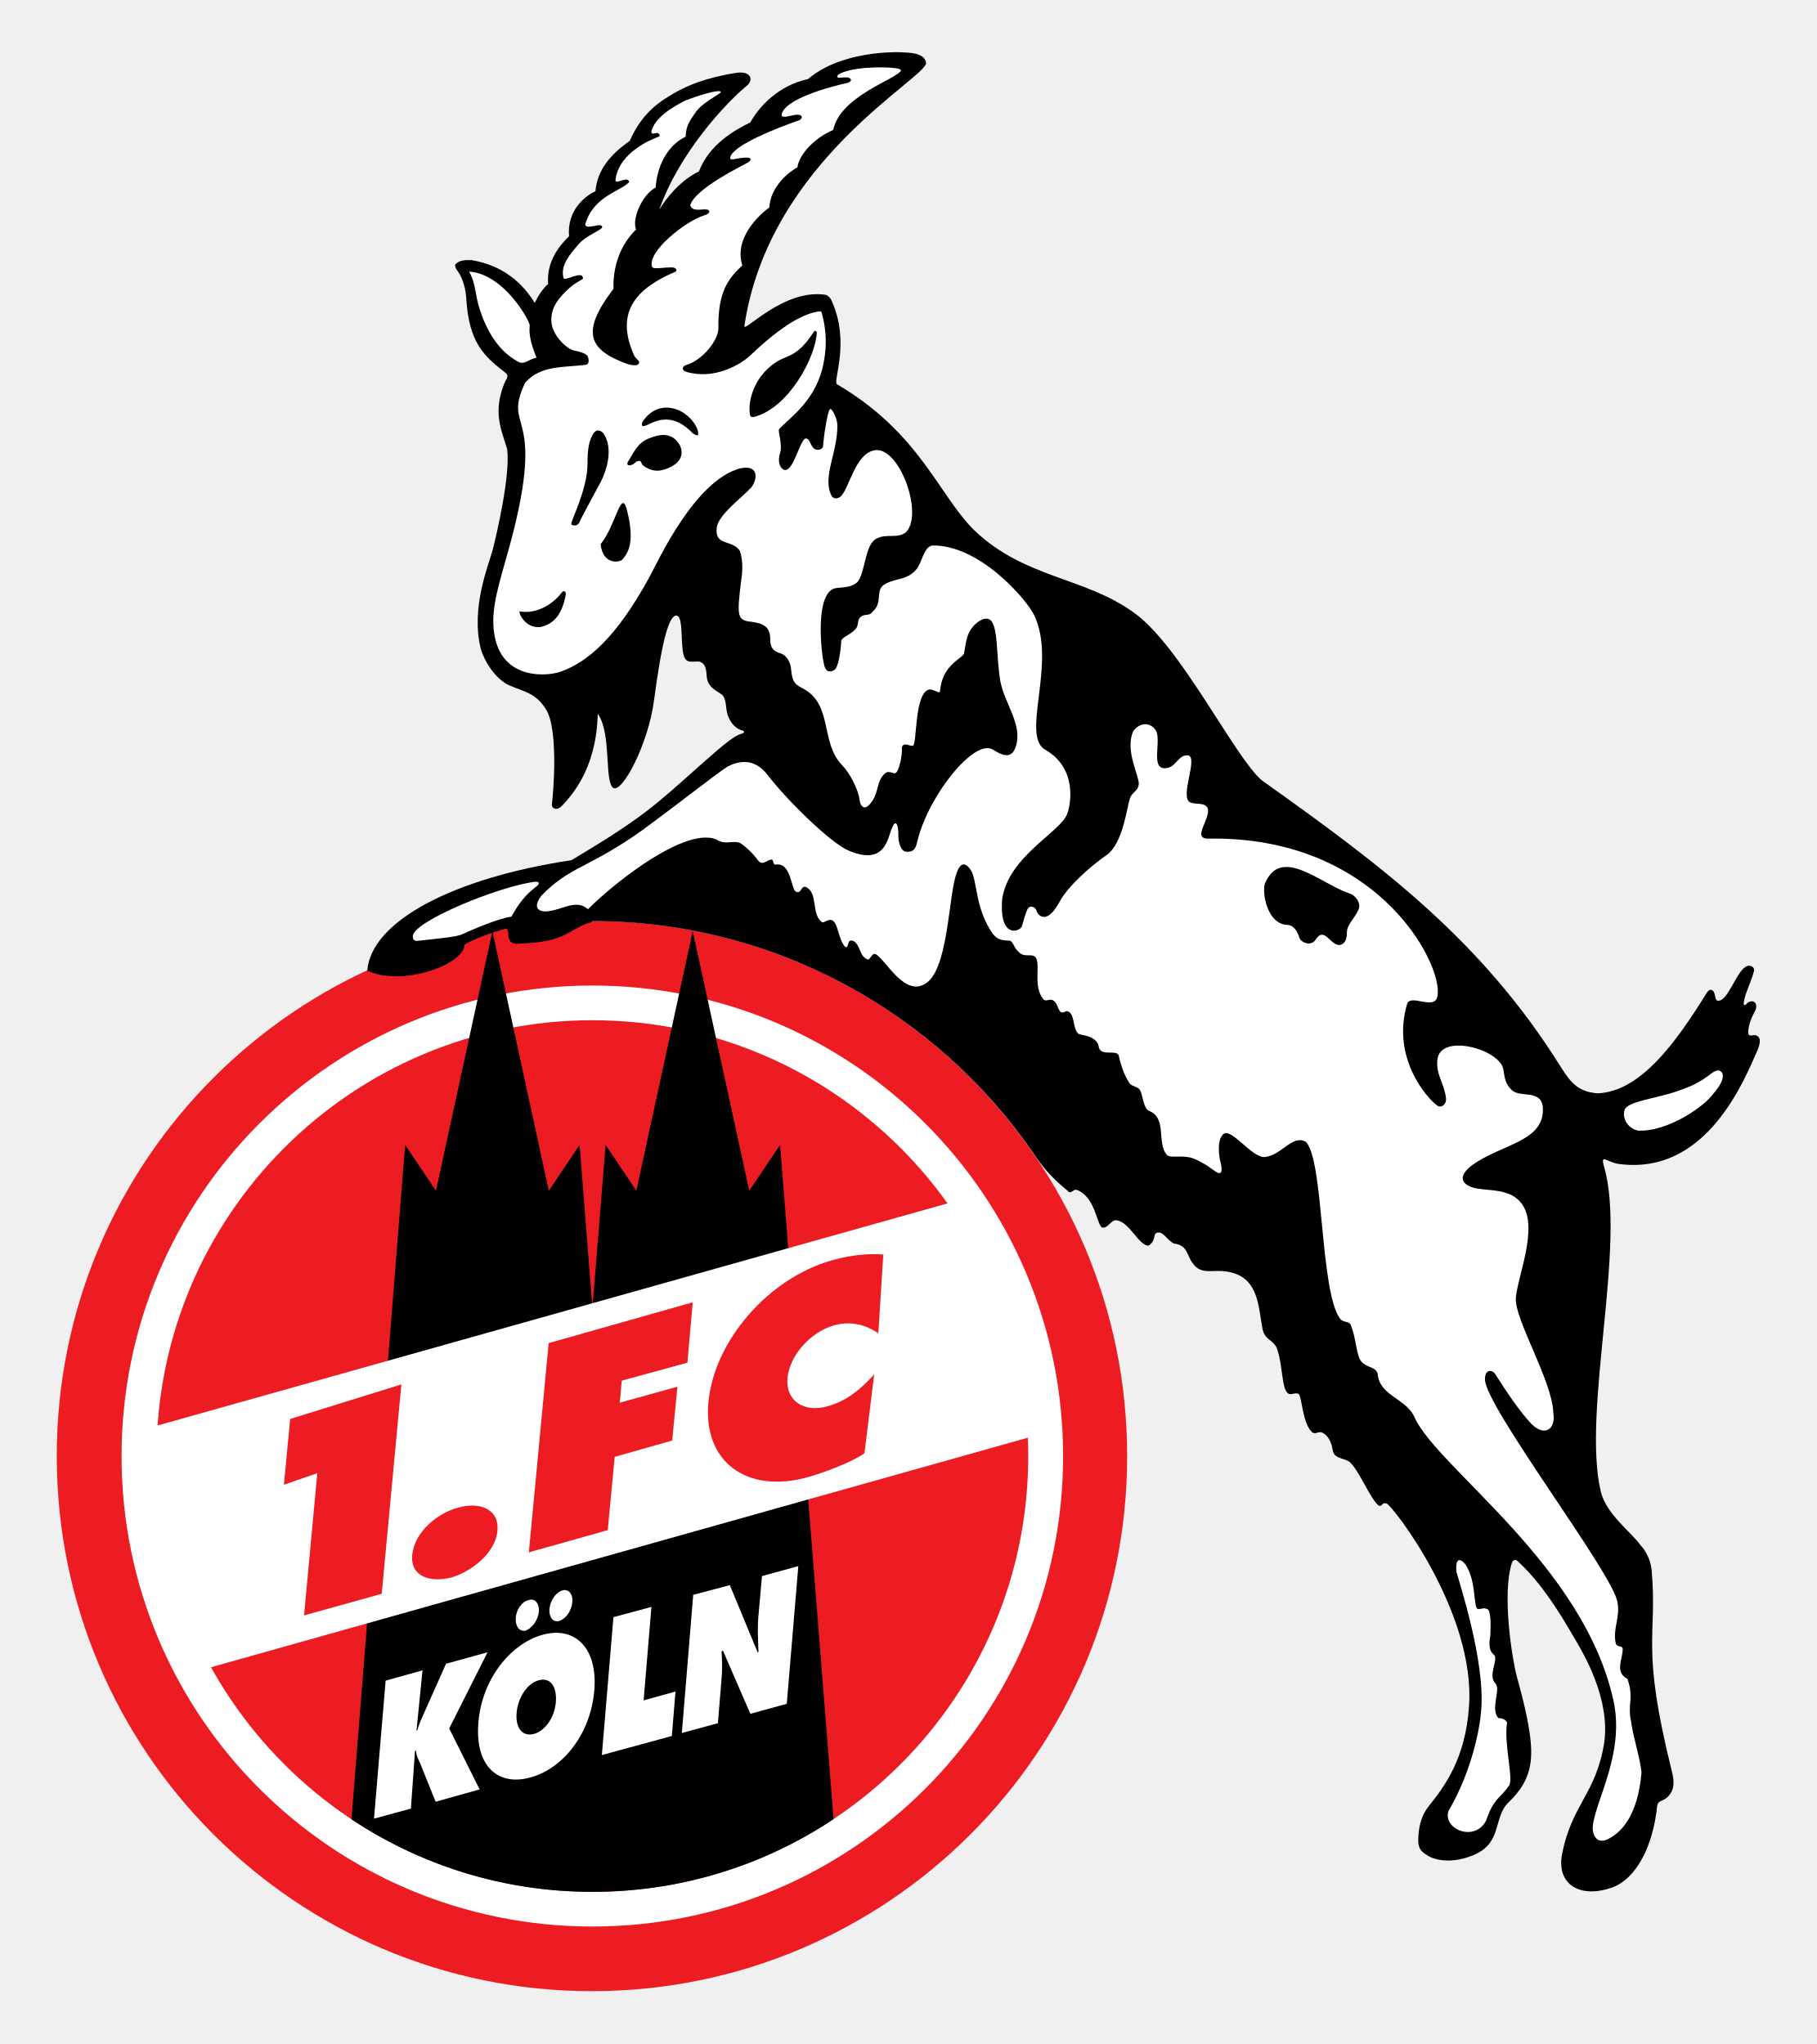
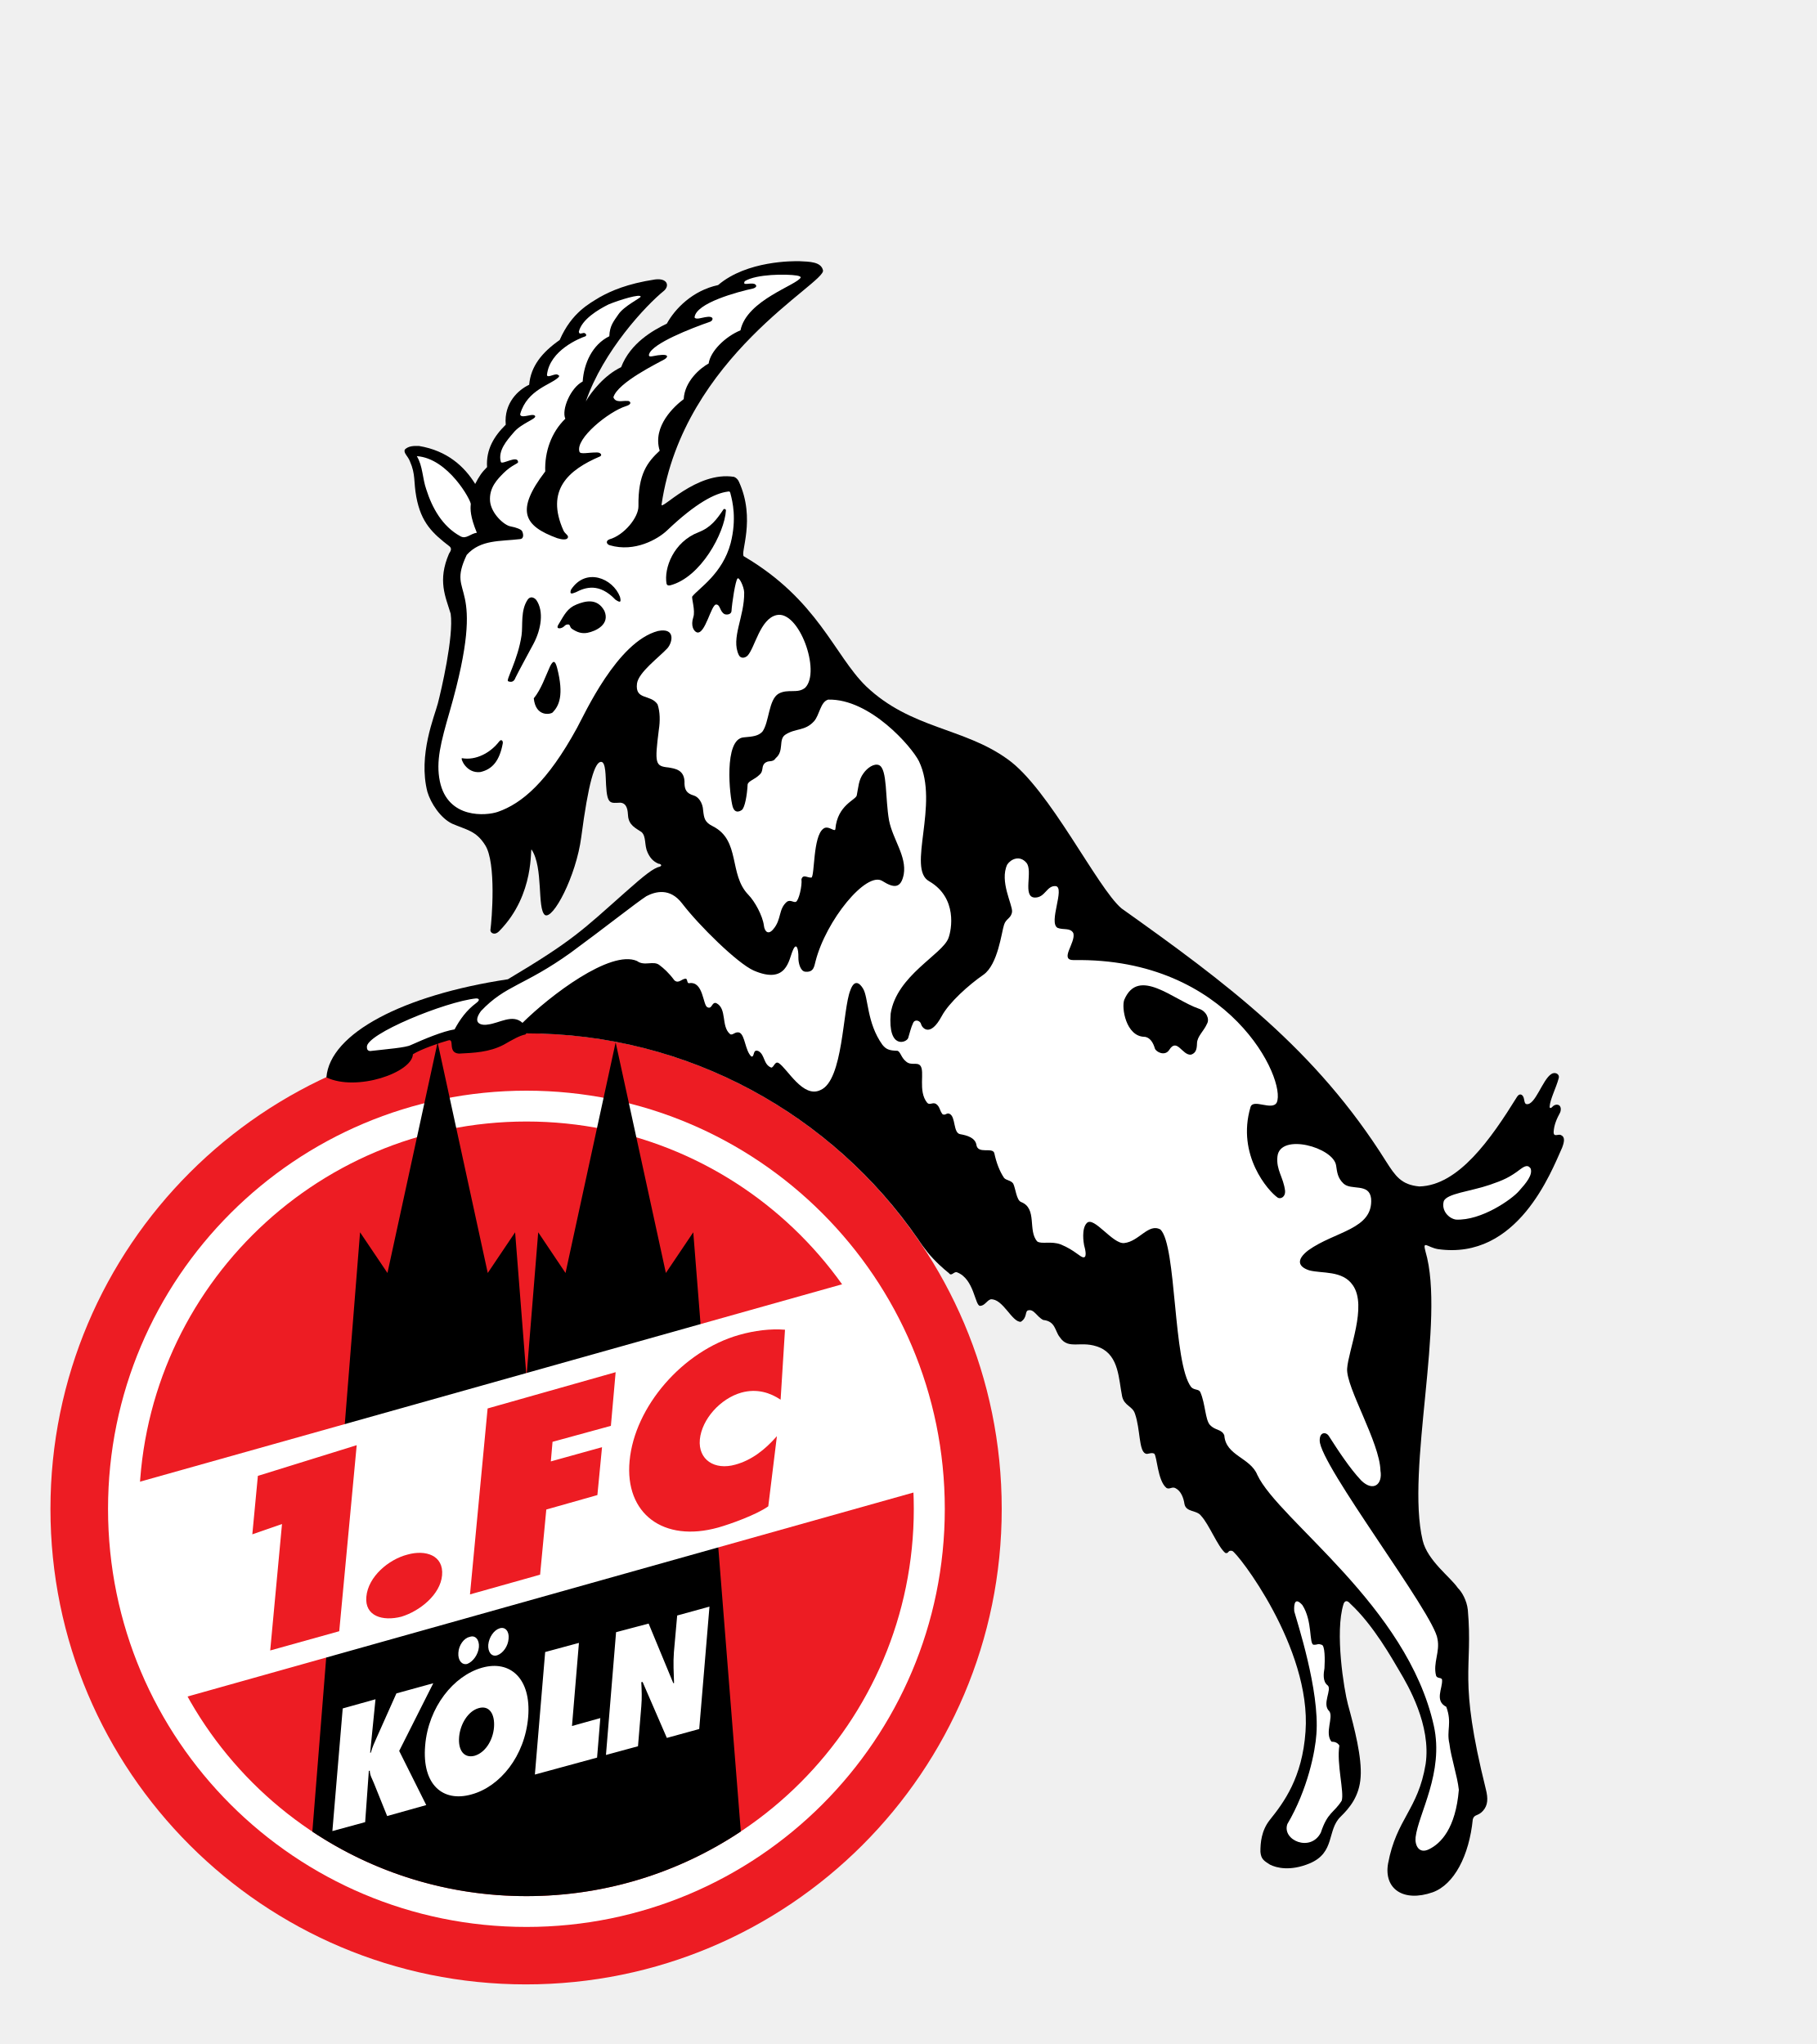
- <svg xmlns="http://www.w3.org/2000/svg" height="638px" width="567px">
+ <svg xmlns="http://www.w3.org/2000/svg" height="638px" width="567px" viewBox="0 0 638 567">
  <path fill="#ed1c23" d="m48.843,454.49c0-75.13,60.927-136.04,136.04-136.04,75.08,0,136.01,60.91,136.01,136.04,0,75.14-60.93,136.02-136.01,136.02-75.11,0-136.04-60.88-136.04-136.02zm-31.127,0.02c0-92.26,74.812-167.04,166.97-167.04,92.28,0,167.08,74.78,167.08,167.04,0,92.25-74.8,167-167.08,167-92.162,0-166.97-74.75-166.97-167z" />
  <path fill="#FFF" d="M37.937,454.51c0-81.12,65.813-146.89,146.94-146.89,81.1,0,146.9,65.77,146.9,146.89,0,81.1-65.8,146.82-146.9,146.82-81.13,0-146.94-65.72-146.94-146.82z" fill-rule="evenodd" />
  <path d="M48.843,454.49c0-75.13,60.927-136.04,136.04-136.04,75.08,0,136.01,60.91,136.01,136.04,0,75.14-60.93,136.02-136.01,136.02-75.11,0-136.04-60.88-136.04-136.02z" fill-rule="evenodd" fill="#ed1c23" />
  <path d="m327.78,366.7c-2.81-2.88-5.32-6.83-5.32-6.83-30.11-43.64-80.54-72.37-137.65-72.37l-0.29,0.37c-2.22,0.45-4.51,1.84-7.66,3.62-5.09,2.66-10.43,2.84-15.69,3.11-4.2-0.27-1.28-5.49-3.84-4.61-2.97,0.82-9.52,3.05-12.33,4.84-0.27,6.46-19.83,13.21-30.38,8.12,1.24-15.49,26.95-28.91,63.73-34.46,22.93-13.67,26.18-17.23,41.27-30.61,6.77-6.01,9.89-8.48,12.09-8.94,0.98-0.41,0.29-1.01-0.5-1.04-2.06-0.89-3.05-2.3-3.81-3.95-1.19-2.54-0.4-5.56-2.1-7.15-2.03-1.38-4.5-2.39-4.75-5.74-0.12-1.69-0.24-4.39-2.7-4.59-3.42,0.1-4.64,0.85-5.02-6.19-0.18-3.06-0.08-8.01-1.67-8.14-2.3-0.23-4.56,7.47-7.04,26.39-1.79,13.75-9.99,29.32-12.81,27.36-2.74-2.38-0.44-16.58-4.62-22.92-0.63-1.13,1.35,15.58-11.26,28.48-1.73,1.87-3.22,0.76-3.22-0.19,0.48-3.48,2.16-23.7-1.85-29.89-3.17-5.08-6.59-5.35-11.58-7.52-4.1-1.96-7.5-7.18-8.69-11.17-3.34-12.93,2.54-26.67,3.67-31.08,1.11-4.25,5.63-23.46,4.5-31.48-1.84-6.1-4.64-11.64-0.6-21.07,0.6-0.98,1.08-1.71,0.28-2.53-6.01-4.63-10.05-8.3-11.75-17.459-1-5.402-0.18-7.797-2.24-12.473-0.71-1.875-2.35-2.933-1.78-4.154,1.28-1.289,3.19-1.289,4.95-1.25,9.98,1.658,15.98,7.249,19.75,13.341,1.3-2.56,2.34-4.128,4.17-5.911-0.41-6.18,2.45-10.867,6.56-14.895-0.7-7.656,4.52-12.333,8.22-14.026,0.58-6.551,4.51-11.366,10.72-15.725,4.23-9.693,10.48-12.828,14.14-15.081,3.9-2.142,9.46-4.666,19.34-6.18,4.27-0.538,5.18,2.113,3.19,3.937-6.42,5.182-21.39,21.185-27.49,38.906,1.93-3.427,6.6-9.285,12.4-12.037,3.28-8.537,11.23-12.947,16.05-15.302,2.81-5.146,9-11.607,18-13.532,10.12-8.663,26.6-8.432,28.61-8.382,3.36,0.166,7.54,0.141,8.22,3.185,1.17,4.41-49,30.221-56.69,82.278-0.27,2.33,12.32-11.861,25.48-9.719,0.74,0.328,1.3,0.866,1.65,1.618,6.13,13.231,0.31,25.391,1.79,26.291,26.03,15.31,31.68,34.66,42.88,45.62,15.78,15.03,34.23,14.46,49.68,25.6,14.69,10.36,31.5,45.24,40.05,52.44,37,26.34,68.16,49.43,92.89,88.85,3.28,5.14,5.34,8.21,11.68,8.8,13.78-0.35,25.14-16.68,34.34-31.52,0.51-0.78,1.16-1.01,1.72-0.56,1.09,0.82,0.49,3.03,1.63,3.17,3.01,0.42,5.56-8.58,8.63-10.55,1.22-0.87,3.04-0.13,2.63,1.43-0.9,3.42-3.05,7.42-3.19,10.04,0,0.65,0.56,0.5,0.89,0.09,0.57-0.68,1.35-0.92,1.97-0.8,1.3,0.29,1.18,1.94,0.81,2.76-1.14,2.11-2.12,4.27-2.26,6.75-0.05,2.1,1.62,0.59,2.63,1.18,1.42,0.64,1.13,2.33,0.36,4.36-3.84,8.51-15.64,39.69-43.68,35.65-3.58-0.63-5.42-3.24-4.33,0.78,7.16,24.15-6.96,76.59-0.97,101.56,1.72,7.14,9.83,12.92,12.32,16.65,1.46,1.41,3.16,4.38,3.53,7.69,1.88,21.3-3.53,23.33,6.33,63.01,0.83,3.26,0.73,5.65-0.97,7.56-1.76,2.01-3.07,1.13-3.61,3.02-1.28,12.79-6.55,22.9-14.08,25.63-10.4,3.62-17.19-1.28-15.68-10.05,2.95-15.85,10.55-18.88,13.2-35,2-13.67-6.26-27.7-9.08-32.46-2.6-4.38-9.21-16.3-17.39-23.86-1.1-1.34-1.98-1.01-2.36,0.12-3.12,9.85,0.15,30.07,1.55,35.29,2.31,8.39,4.95,18.69,4.45,25.52-0.44,6.71-3.86,10.8-7.04,13.9-4.87,4.72-1.76,12.6-10.9,16.41-6.71,2.79-11.64,1.58-13.91,0.41-2.1-1.34-3.11-1.92-3.34-4.5-0.01-3.07,0.31-7.46,3.32-11.22,4.89-6.11,11.39-14.76,12.52-31.02,2.13-29.49-24.09-63.06-25.75-63.44-1.68-0.38-1.09,1.1-2.43,0.71-2.6-2.12-5.7-10.06-8.49-13.03-1.49-2.08-5.25-1.17-5.84-4.14-0.33-2.27-1.25-4.57-3.1-5.54-1.21-0.72-2.09,0.51-3.19-0.09-3.21-2.51-3.34-11.53-4.38-12.1-1.15-0.5-2.22,0.41-3.03,0-2.35-1.01-1.79-8.57-3.66-13.93-0.86-2.8-3.72-2.72-4.52-6.1-1.25-6.13-1.09-14.1-7.67-17.13-6.75-2.94-11.06,1.1-14.27-3.77-1.7-2.09-1.41-5.53-5.78-5.99-2.32-1.16-3.25-3.99-5.34-3.36-1.14,0.33-0.19,2.52-2.53,4-3.13,0.22-6.28-8.25-10.62-7.89-1.44,0.55-2,2.2-3.65,2.3-1.87,0.09-2.02-9.48-8.14-11.79-1.1-0.4-1.91,1.62-2.85,0.27,0,0-2.52-1.91-5.43-4.98zm-156.5,4.95,9.61-14.29,3.99,50.82,4.12-50.82,9.59,14.29,11.06-50.92,6.54-30.09,17.64,81.01,9.62-14.29,16.67,210.08v0.38c-21.55,14.34-47.42,22.69-75.24,22.69-27.79,0-53.63-8.33-75.16-22.63v-0.44l16.72-210.08,9.62,14.29,17.61-81.01,17.61,81.01zm88.84,195.79zm-150.4,0z" />
  <path fill="#FFF" d="m537.48,334.9c0.86,2.28-1.56,5.17-4.07,7.96-2.49,2.9-13.2,10.46-22.13,10.04-2.48-0.37-5.15-3.07-4.31-6.37,0.86-2.79,9.47-3.53,16.11-5.82,4.82-1.64,7.11-2.66,10.93-5.59,2.41-1.82,2.97-0.73,3.47-0.22zm-357.23-258.3c2.62-3.301,7.94-4.804,7.7-5.861-0.45-0.954-2.43-0.088-3.91,0-0.61,0.101-1.45-0.051-1.36-0.788,2.49-8.689,10.98-10.256,13.56-13.008,0.3-0.535,0-0.535-0.67-0.907-1.35-0.061-3.49,1.416-3.49,0.127,1.01-8.661,11.56-12.843,13.55-13.514,0.52-0.449,0.05-1.059-0.6-1.163-0.91,0.104-1.63,0.65-1.76-0.445,1.03-4.305,6.76-7.746,10.46-9.581,3.77-1.553,11.24-3.846,11.24-2.701,0,0.458-5.86,3.301-7.8,6.194-1.61,2.379-3.07,3.936-3.2,7.696-5.99,2.939-8.94,9.577-9.35,15.897-4.24,2.192-7.52,9.899-6.1,13.074-4.91,4.752-7.32,11.632-7.05,18.512-10.6,13.869-7.46,19.159,4.23,23.449,1.72,0.55,3.37,0.65,3.7-0.17,0.4-0.83-1.01-1.34-1.53-2.53-6.36-14.176,1.66-21.262,12.84-26.025,0.88-0.419,0.22-1.416-1.09-1.387-3.02-0.029-5.74,0.737-6.12-0.217-1.63-4.64,10.38-14.218,16.29-16.042,2.53-0.74,1.46-2.001,0.43-1.835-1.6-0.141-4.03,0.777-4.82-1.285,1.5-5.226,15.9-12.142,18.02-13.377,1.31-0.831,1.85-2.308-4.5-1.008-0.62,0.091-1.26,0.091-0.98-0.776,1.21-3.774,14.67-9.032,21.53-11.416,1.08-0.499,1.39-2.193-1.85-1.557-1.16,0.181-3.3,0.957-3.72,0.09,0.42-5.095,15.31-9.032,20.62-10.18,1.2-0.405,1.42-1.094,0.38-1.604-1.69-0.498-4.36,0.827-3.34-0.957,4.01-2.521,14.6-2.56,18.28-1.971,1.03,0.187,1.26,0.418,1.36,0.635-1.13,2.676-18.97,7.888-21.17,18.599-5.34,2.218-10.56,7.302-11.18,11.658-2.81,1.516-8.43,6.143-8.76,12.514-3.07,2.293-11.11,9.426-8.43,18.104-4.3,4.023-7.62,8.151-7.46,19.467,0.07,3.9-4.99,10.22-10.23,11.68-1.46,0.6-0.88,1.79,0.18,2.07,8.75,2.57,16.89-2.17,20.07-5.18,10.1-9.63,16.83-13.093,21.37-13.667,0.83-0.217,0.83,0.383,0.96,0.841,0.65,2.526,2.22,8.646,0.03,17.266-2.87,10.77-11.11,15.77-13.46,18.7-0.41,0.42,1.16,5,0.33,7.34-0.95,2.98,0.12,4.81,1.2,5.27,2.99,1.1,5.11-10.04,6.89-9.76,1.44,0.08,1.2,2.51,2.92,3.39,0.91,0.32,2.24,0.04,2.4-0.97,0.21-3.12,1.37-10.72,2.12-11.54,0.55-0.68,2.25,2.75,2.35,4.86,0.13,8.66-4.75,16.02-1.89,22,0.63,1.27,2.07,1.17,3.07,0.23,2.61-2.8,4.4-12.99,10.22-14.26,7.84-1.74,15.59,19.75,10.06,25.48-2.68,2.28-6.03,0.28-9.37,2.12-3.58,2.09-3.26,10.06-5.72,13.38-1.44,1.46-3.18,1.69-6.54,1.97-7.11,0.54-4.94,20.84-3.84,24.46,0.7,2.15,2.21,1.75,3.22,1.01,1.02-0.87,1.8-5.05,2-8.95,0.29-1.22,2.44-1.73,3.99-3.23,1.68-1.3,0.8-2.71,1.8-3.99,1.46-1.61,2.89-0.19,4.06-1.99,3.07-2.55,0.87-6.55,3.36-8.23,3.63-2.39,6.88-1.2,10.09-4.72,1.98-2.2,2.23-6.83,4.99-7.62,14.72-0.36,29.36,16.6,31.87,21.64,7.28,15.06-4.37,37.8,3.59,42.16,10.03,5.83,7.86,17.14,6.76,19.98-2.17,5.78-18.2,13.11-20.28,26.49-1.03,12.84,5.67,10.18,6.15,8.57,0.51-1.6,0.97-3.71,1.75-5.31,0.63-1.42,2.59-0.79,2.82,0.59,0.38,1.19,3.13,4.63,7.2-2.94,2.58-4.8,9.5-10.99,14.67-14.56,5.11-3.62,6.34-14.94,7.22-17.52,0.67-2.24,2.54-2.24,2.82-4.62,0.18-2.49-4.47-10.68-1.7-16.55,1.3-1.95,4.41-3.35,6.72-0.64,2.45,2.8-1.5,12.01,2.9,12.23,3.76,0.11,4.17-4.3,7.44-4.02,3.31,0.64-2.67,12.79,0.61,14.66,2.01,0.83,4.52-0.14,5.55,1.87,0.93,3.35-5.07,9.46,0.11,9.46,54.82-0.97,74.83,42.16,71.31,50.04-1.65,2.98-8.25-1.48-9.2,1.56-5.01,16.87,6.3,29.64,9.58,31.85,0.97,0.55,2.68-0.23,2.56-2.35-0.55-4.81-3.21-7.38-2.69-12.14,0.93-8.38,19.66-3.21,20.6,3.17,0.37,2.38,0.5,4.35,2.61,6.36,2.66,2.52,9.06-0.32,9.68,5.26,0.81,10.83-12.7,11.46-22.05,18.17-4.46,3.43-3.44,5.81,0.32,7.04,4.51,1.2,11.69-0.08,15.32,5.24,5.16,7.38-1.61,22.82-2.01,29.32-0.38,6.61,11.46,25.9,11.7,35.75,0.84,4.91-2.55,7.57-6.72,3.53-4.02-4.22-8.24-10.72-11.37-15.6-0.91-1.53-3.29-1.63-3.24,1.53-0.05,8.52,40.34,61.09,41.36,69.71,0.93,4.53-1.6,8.38-0.52,12.78,0.35,1.29,2.01,0.55,2.13,1.59,0.23,2.91-2.73,7.34,1.48,9.45,2.11,5.78,0,8.19,1.1,12.97,0.55,4.76,2.8,11.38,3.31,16.18-1.13,13.57-6.33,18.86-10.47,20.87-3.56,1.78-5.03-1.43-4.72-4.19,0.95-8.21,10.04-22.76,6.41-39.15-9.32-42.19-54.46-72.13-62-88.16-2.42-6.04-11.08-6.72-11.57-13.82-0.86-2.29-3.14-1.62-5.07-3.72-1.64-1.83-1.59-7.38-3.33-11.43-0.51-1.27-2.09-0.63-3.26-1.86-6.42-8.45-5.05-49.69-10.77-55.32-4.21-2.35-7.5,4.21-12.75,4.75-4.02,0.43-10.66-9.57-13.1-7.04-1.97,1.96-1.12,7.04-0.96,7.83,0.2,0.71,1.2,4.22-0.16,4.22-1.22,0.05-3.01-2.47-8.09-4.55-3.39-1.23-6.61,0-8.18-1-3.46-3.76,0.12-11.63-5.71-13.88-1.63-0.63-1.92-4.8-2.76-6.47-0.8-1.18-2.47-1.1-3.22-2.01-1.59-2.38-2.69-5.32-3.41-8.66-0.58-2.3-5.91,0.56-6.32-3.08-0.52-2.42-3.36-3.19-5.56-3.58-2.69-0.31-1.57-6.21-3.89-7.19-1-0.45-1.37,0.7-2.42,0.16-1.08-1.35-0.88-2.62-2.24-3.59-1.15-0.78-2.28,0.55-3.13-0.41-3.4-4.13-0.69-11.06-2.46-13.11-1.16-1.27-3.18,0.14-4.95-1.38-1.72-1.32-2-3.49-3.03-3.79-3.02-0.05-4.08-0.6-5.31-2.12-5.51-7.69-4.88-16.55-6.77-19.69-1.23-2.08-3.08-3.37-4.47,0.53-2.75,6.7-2.46,31.67-10.49,35.06-6.16,3.03-11.67-7.6-14.71-9.49-1.35-0.73-1.61,1.53-2.58,1.62-2.8-1.1-2.19-4.45-4.44-5.77-2.22-0.97-1.28,2.14-2.55,1.87-2.19-2.01-2.19-7.41-4.13-8.37-1.58-0.61-2.49,1.22-3.4,0.45-3.17-2.75-0.95-8.9-4.78-10.83-1.65-0.54-1.4,2.25-3.1,1.46-1.65-0.6-1.36-9.3-6.45-8.46-0.75,0.08-0.51-1.1-1.03-1.56-1.51-0.19-2.55,1.91-4.13,0.56-2.14-2.86-3.79-4.23-5.17-5.29-2.15-1.82-5.33,0.47-7.97-1.51-9.3-4.07-30.6,12.2-40.21,21.73-3.5-3.26-8.23,0.18-12.2,0.59-1.43,0.32-5.91,0.13-2.4-4.72,8.72-9.21,15.08-8.75,31.5-20.49,11.99-8.79,22.75-17.36,26.62-19.88,3.2-1.66,8.27-3.02,12.54,2.57,6,7.83,19.39,20.98,25.1,23.54,11.75,5.1,12.33-3.9,13.76-7.02,1.26-3.14,2.04-0.53,1.96,2.45-0.02,1.96,0.7,4.72,2.31,4.98,3.21,0.38,3.25-2.05,3.71-3.61,3.67-14.43,17.87-31.79,23.48-28.23,4.11,2.61,6.53,2.61,7.5-2.34,1.08-6.37-3.83-12.23-5.16-18.94-1.39-7.77-0.53-18-3.5-19.41-1.74-0.74-4.12,0.94-5.46,2.83-1.78,2.38-1.78,4.92-2.38,7.79-0.3,1.61-6.76,3.36-7.5,11.74-0.08,1.51-2.53-1.5-4.28,0-3.61,2.74-2.96,16.36-4.12,17.13-1.33,0.15-2.97-1.36-3.52,0.6,0.3,2.2-0.92,7.52-1.98,7.93-0.88,0.27-1.82-0.82-3.07-0.09-3.13,2.61-1.86,6.23-4.84,9.68-1.84,2.24-3.09,0.68-3.3-1.3-0.44-3.37-3.13-8.42-5.48-10.81-6.92-7.15-2.65-19.06-12.42-24.02-2.95-1.45-3.1-2.88-3.43-5.53-0.13-2.89-1.79-4.9-3.3-5.29-2.69-0.77-3.15-2.23-3.25-4.11,0.24-5.1-3.55-5.32-5.57-5.73-4.78-0.46-4.93-1.38-3.44-13.29,0.45-2.88,0.47-6.2-0.46-8.9-2.49-3.67-7.96-1.32-7.21-7.32,0.58-3.95,7.63-9.09,10.65-12.33,1.84-2.05,3-7.38-3.3-6.1-14.32,3.81-25.74,29.18-28.42,34.05-10.37,18.98-19.36,26.54-27.79,29.47-3.93,1.37-17.58,2.66-20.37-10.72-1.44-7.02,0.31-13.62,3.48-24.61,13.83-48.09-1.62-38.91,5.95-54.91,4.87-5.46,11.79-4.71,18.79-5.56,1.55-0.2,0.99-2.23,0.63-2.83-0.29-0.55-1.91-1.24-4.07-1.64-2.15-0.36-6.75-4.45-7.15-8.84-0.4-4.819,2.7-7.802,4.77-9.904,2.93-2.892,5.04-3.21,5.08-3.846-0.18-2.575-5.58,1.044-6.05,0-1.15-3.987,2.16-7.656,4.36-10.231zm-14.93,25.021c-0.19,1.75-0.19,4.45,2.13,10.04-2.32,0.33-3.74,2.37-5.77,1.24-6.37-3.48-9.93-9.96-12-16.503-1.33-3.756-1.21-8.231-3.31-11.632,11.01,0.726,19.07,15.565,18.95,16.855zm295.94,400.6c1.61,0.05,1.38-0.51,2.8,0,1.26,0.05,1.22,5.45,1.04,8.24-0.3,1.74-0.71,4.68,1.12,6.02,1.65,1.4-2.16,6.59,0.59,9.1,1.52,2.11-1.71,7.64,0.76,10.68,1.21,0,2.12,0.36,2.77,1.35-1.05,6.4,1.79,16.49,0.8,19.41-2.81,4.4-4.92,3.95-7.32,11.19-3.59,7.01-13.74,2.64-11.75-3.01,7.18-12.16,9.82-25.69,10.2-31.6,1.2-15.34-6.89-39.72-7.78-43.13-0.21-3.07,0.47-4.9,2.88-2.15,3.58,5.59,2.29,13.57,3.89,13.9zm-294.07-225.35c-3.4,2.53-5.68,5.73-7.56,9.22-4.07,0.64-10.65,3.39-15.35,5.5-1.73,0.91-8.33,1.42-14.3,2.11-0.91-0.09-1.14-0.65-1.14-1.38-0.48-4.54,27.58-15.99,38.35-17.1,0.98,0,1.57,0.48,0,1.65z" />
  <path fill="#FFF" d="m168.17,503.09c-0.26,2.6-2.09,5.11-4.1,5.87-1.91,0.45-3.29-1.29-3.11-3.9,0.12-2.67,1.96-5.18,3.93-5.58,2.03-0.79,3.5,1.01,3.28,3.61zm10.43-3.02c-0.17,2.65-1.98,5.17-4,5.85-2.01,0.64-3.32-1.19-3.14-3.7,0.26-2.61,1.95-5.13,3.97-5.76,1.96-0.67,3.44,1.04,3.17,3.61zm6.88,27.49c-1.14,13.83-9.93,24.52-19.92,27.23-10,2.83-17.43-3.36-16.26-17.17,1.11-13.5,9.99-24.52,19.96-27.33,9.88-2.81,17.31,3.79,16.22,17.27zm-24.25,6.96c-0.44,4.99,1.87,7.61,5.4,6.7,3.58-1.01,6.42-5.14,6.84-9.94,0.38-4.74-1.66-7.9-5.4-6.79-3.71,1.05-6.42,5.56-6.84,10.03zm30.21-29.74,11.86-3.21-2.44,29.19,9.95-2.78-1.14,13.88-21.84,5.95,3.61-43.03zm24.9-6.97,11.43-3.03,8.66,20.92h0.27c-0.11-3.6-0.34-7.12-0.05-10.87l1.15-12.88,11.34-3.12-3.6,42.99-11.37,3.12-8.52-19.66-0.45,0.09c0.14,2.89,0.26,5.53,0,8.47l-1.16,14.03-11.25,3.06,3.55-43.12zm-95.99,26.78,11.51-3.22-1.88,18.79,0.26-0.07c0.47-1.85,1.3-3.6,2.09-5.38l6.87-15.4,12.95-3.57-11.97,23.77,9.5,19.02-13.73,3.85-4.65-11.55c-0.55-1.42-1.43-2.73-1.45-4.39l-0.33,0.09-1.29,17.99-11.51,3.14,3.63-43.07zm206.47-77.53-21.44-74.16-264.62,74.41,16.385,75.54,269.67-75.79z" />
  <path fill="#ed1c23" d="M90.556,442.91l34.704-10.78-6.13,65.34-24.244,6.76,4.143-44.4-10.423,3.61,1.95-20.53zm64.684,34.94c-0.61,6.76-7.8,12.53-14.27,14.51-6.6,1.71-12.96-0.18-12.32-7.01,0.64-7.09,7.83-13.07,14.34-14.77,6.47-1.86,12.89,0.25,12.25,7.27zm15.99-58.62l44.96-12.74-1.67,18.85-20.49,5.61-0.6,6.88,17.98-5-1.63,16.82-17.94,5.08-2.18,22.88-24.62,6.93,6.19-65.31zm102.89-3.08c-3.62-2.42-8.27-4.01-13.8-2.48-7.34,2.08-13.86,9.32-14.56,16.45-0.65,7.12,5.17,10.91,12.47,8.84,5.63-1.54,10.31-5.12,14.59-10l-3.03,24.64c-4.07,2.92-13.24,6.23-17.58,7.45-19.23,5.38-32.88-4.85-31.12-23.41,1.76-19.06,18.68-38.63,38.44-44.23,5.49-1.56,11.07-2.24,16.13-1.83l-1.54,24.57z" fill-rule="evenodd" />
  <path d="m176.55,185.67c-1.12,6.01-3.58,9.07-7.86,10.04-4.98,0.6-7.09-4.91-6.46-4.87,4.86,0.88,9.98-1.87,13.02-5.81,0.74-1.04,1.48-0.31,1.3,0.64zm19.1-26.49c2.46,9.58,0.64,13.29-1.57,15.59-0.81,0.73-5.96,1.65-6.64-4.95,2.58-3.11,4.16-7.84,5.7-11.19,1.08-2.15,1.77-2.29,2.51,0.55zm16.59-20.08c2.06,4.78-3,7.12-5.95,7.71-2.08,0.37-3.63-0.21-5.39-1.36-0.97-0.7-0.45-1.2-1.21-1.57-1.58-0.09-1.2,0.92-2.91,1.33-1.18,0.14-1.28-0.41-0.49-1.61,1.92-3.2,2.98-5.45,6.15-6.73,2.94-1.19,7.26-2.43,9.8,2.23zm-23.93-3.84c2.84,4.08,1.61,10.46-0.87,15.22-1.96,3.67-5.17,9.54-6.43,12.1-0.52,1.55-1.64,1.65-2.57,1.23-0.95-0.18,3.46-7.52,4.71-16.12,0.51-3.53-0.43-8.67,2.14-12.52,0.88-1.28,2.2-0.87,3.02,0.09zm29.4-1.1c0.49,2.01,0.12,2.15-1.6,1.01-5.65-5.93-10.48-4.4-13.91-2.6-1.67,0.69-2.18,0.64-1.7-0.88,5.21-7.98,14.71-4.04,17.21,2.47zm203.22,144.64c2.75,0.87,3.9,3.7,2.93,5.31-1.13,2.62-3.47,4.4-3.52,6.91-0.05,2.12-0.42,3.4-2.1,3.95-3.1,0.33-4.91-6.09-7.67-1.64-1.5,2.29-4.62,0.72-5.03-0.55-0.55-1.97-1.74-3.99-3.72-4.08-6.45-0.19-8.06-10.28-7.02-13,4.97-11.7,17.21,0.02,26.13,3.1zm-166.81-175.43c0.6-0.18,0.8,0.21,0.8,0.46-0.46,7.83-8.78,23.51-19.59,26.31-0.64,0.12-1.04,0.05-1.26-0.55-0.99-5.46,2.45-14.73,11.25-18.11,4.35-1.69,6.42-4.58,8.8-8.11z" />
</svg>
